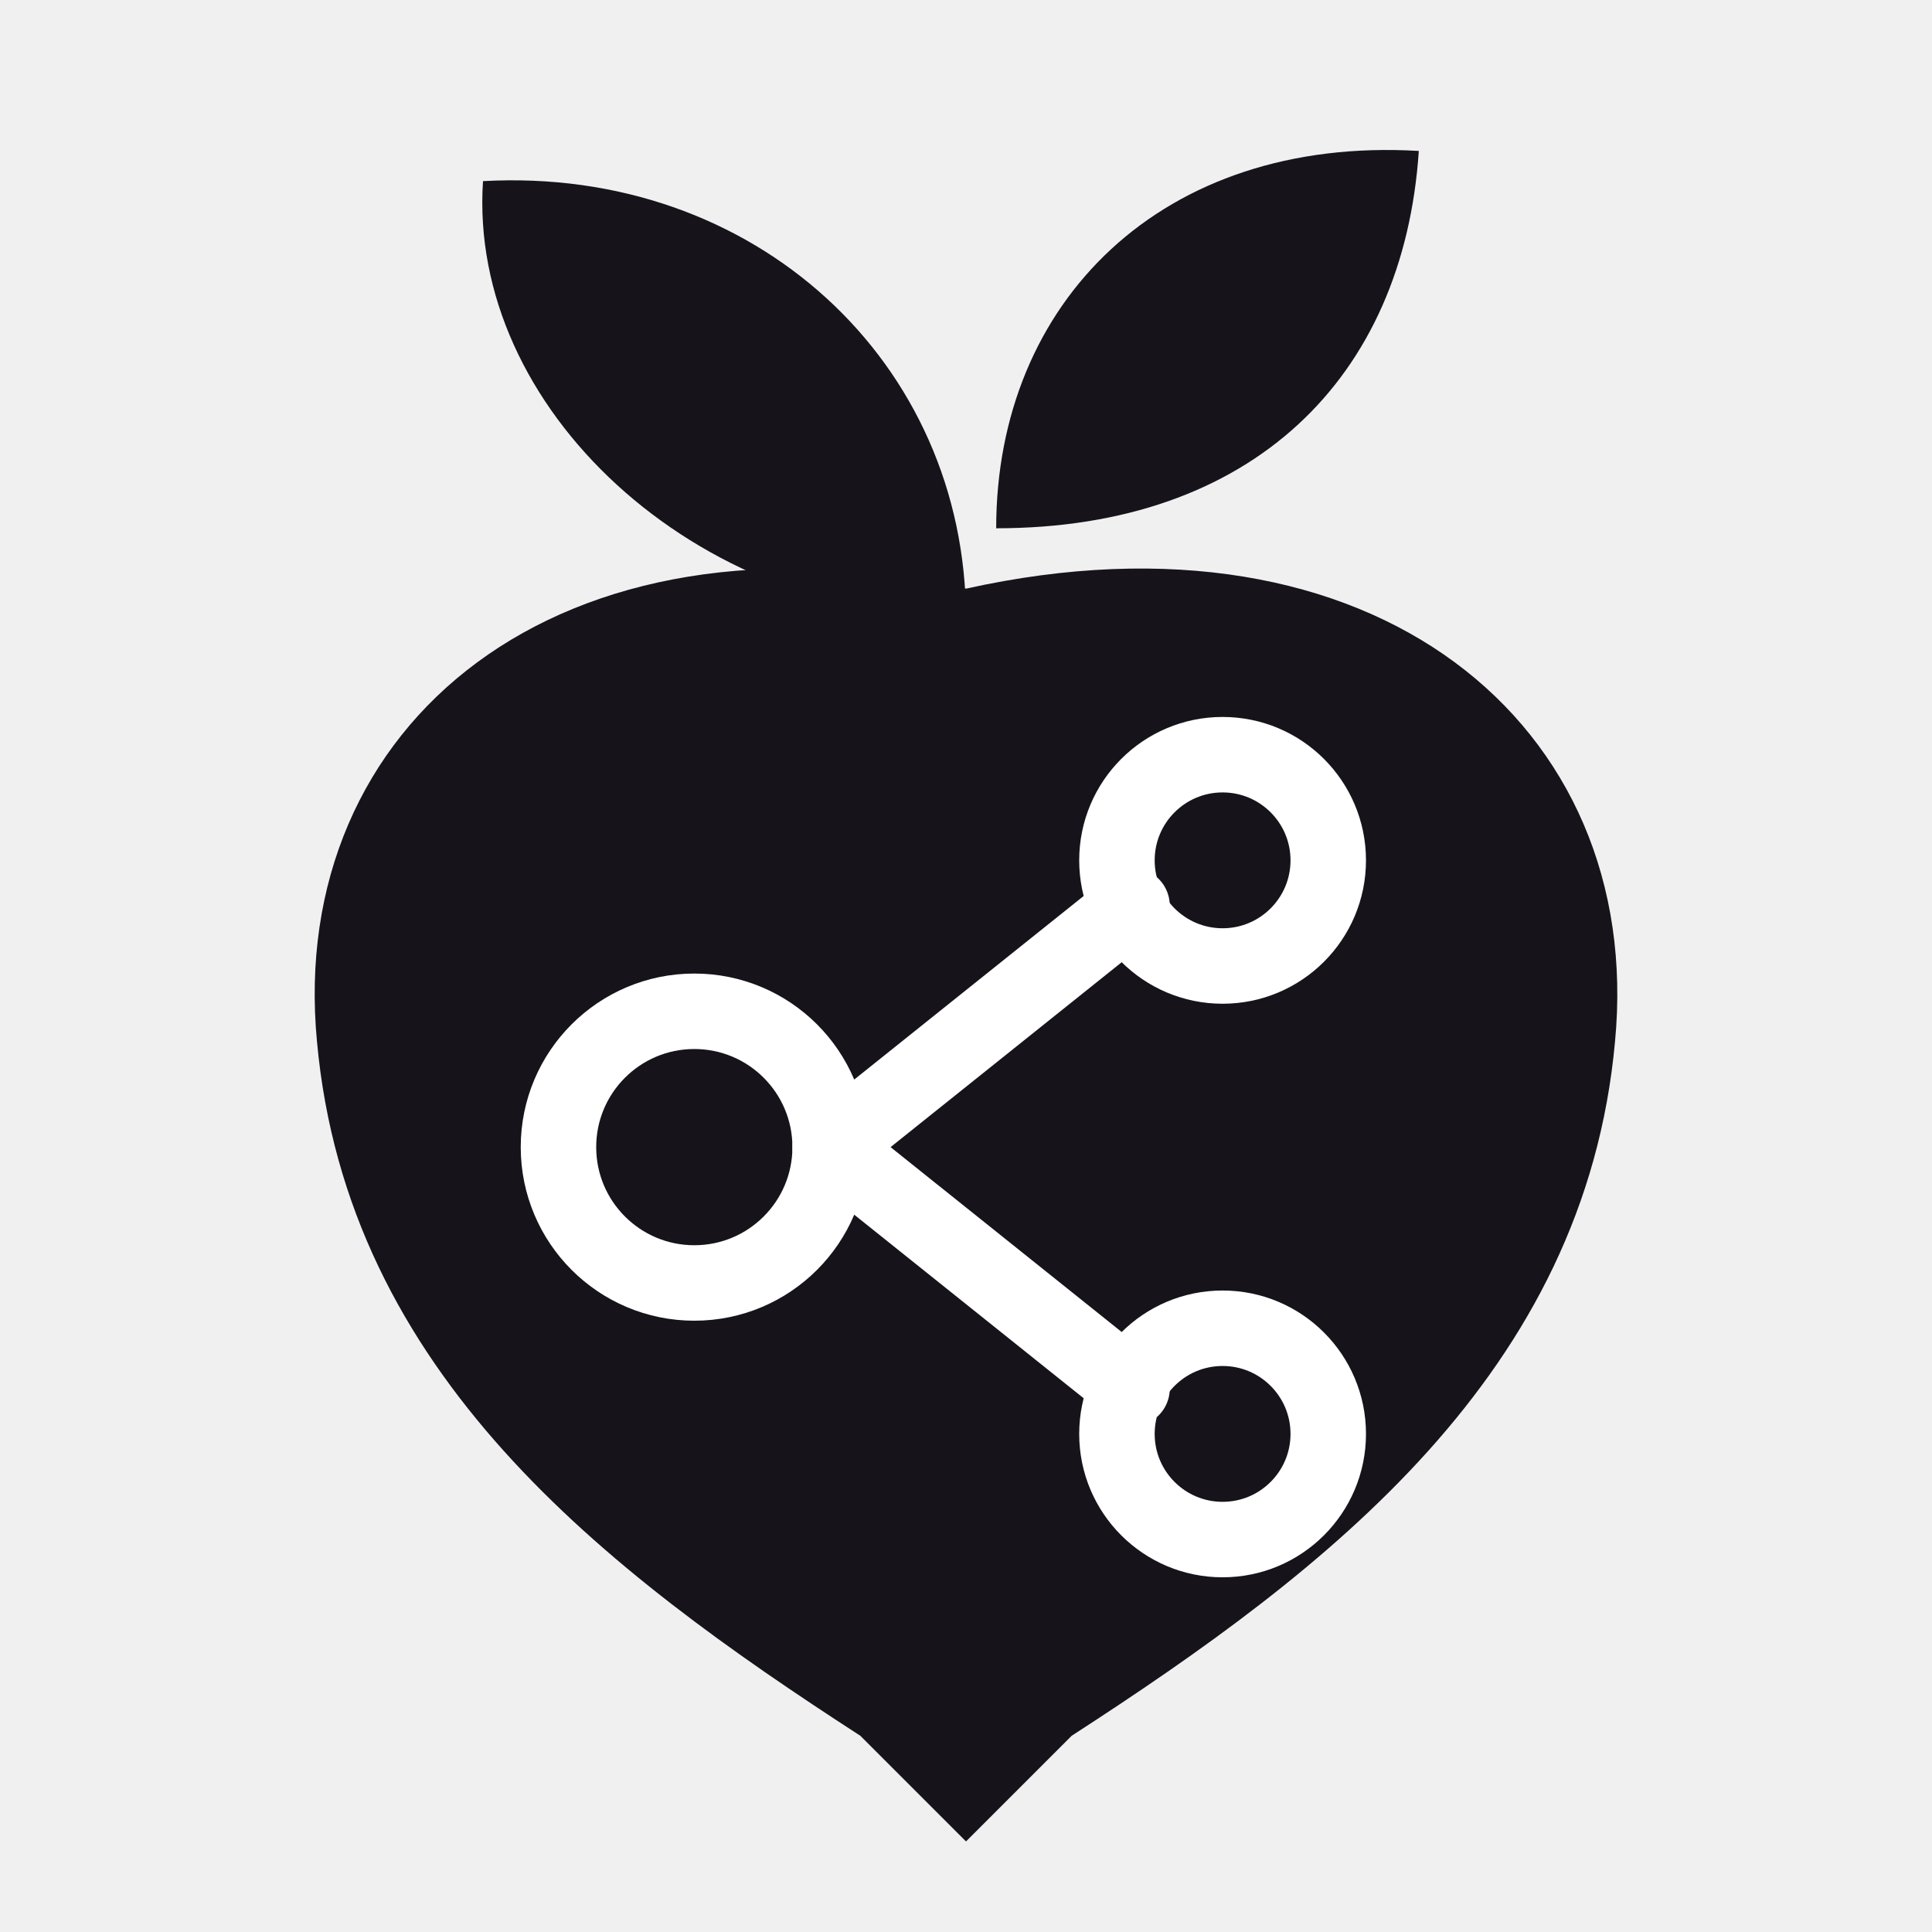
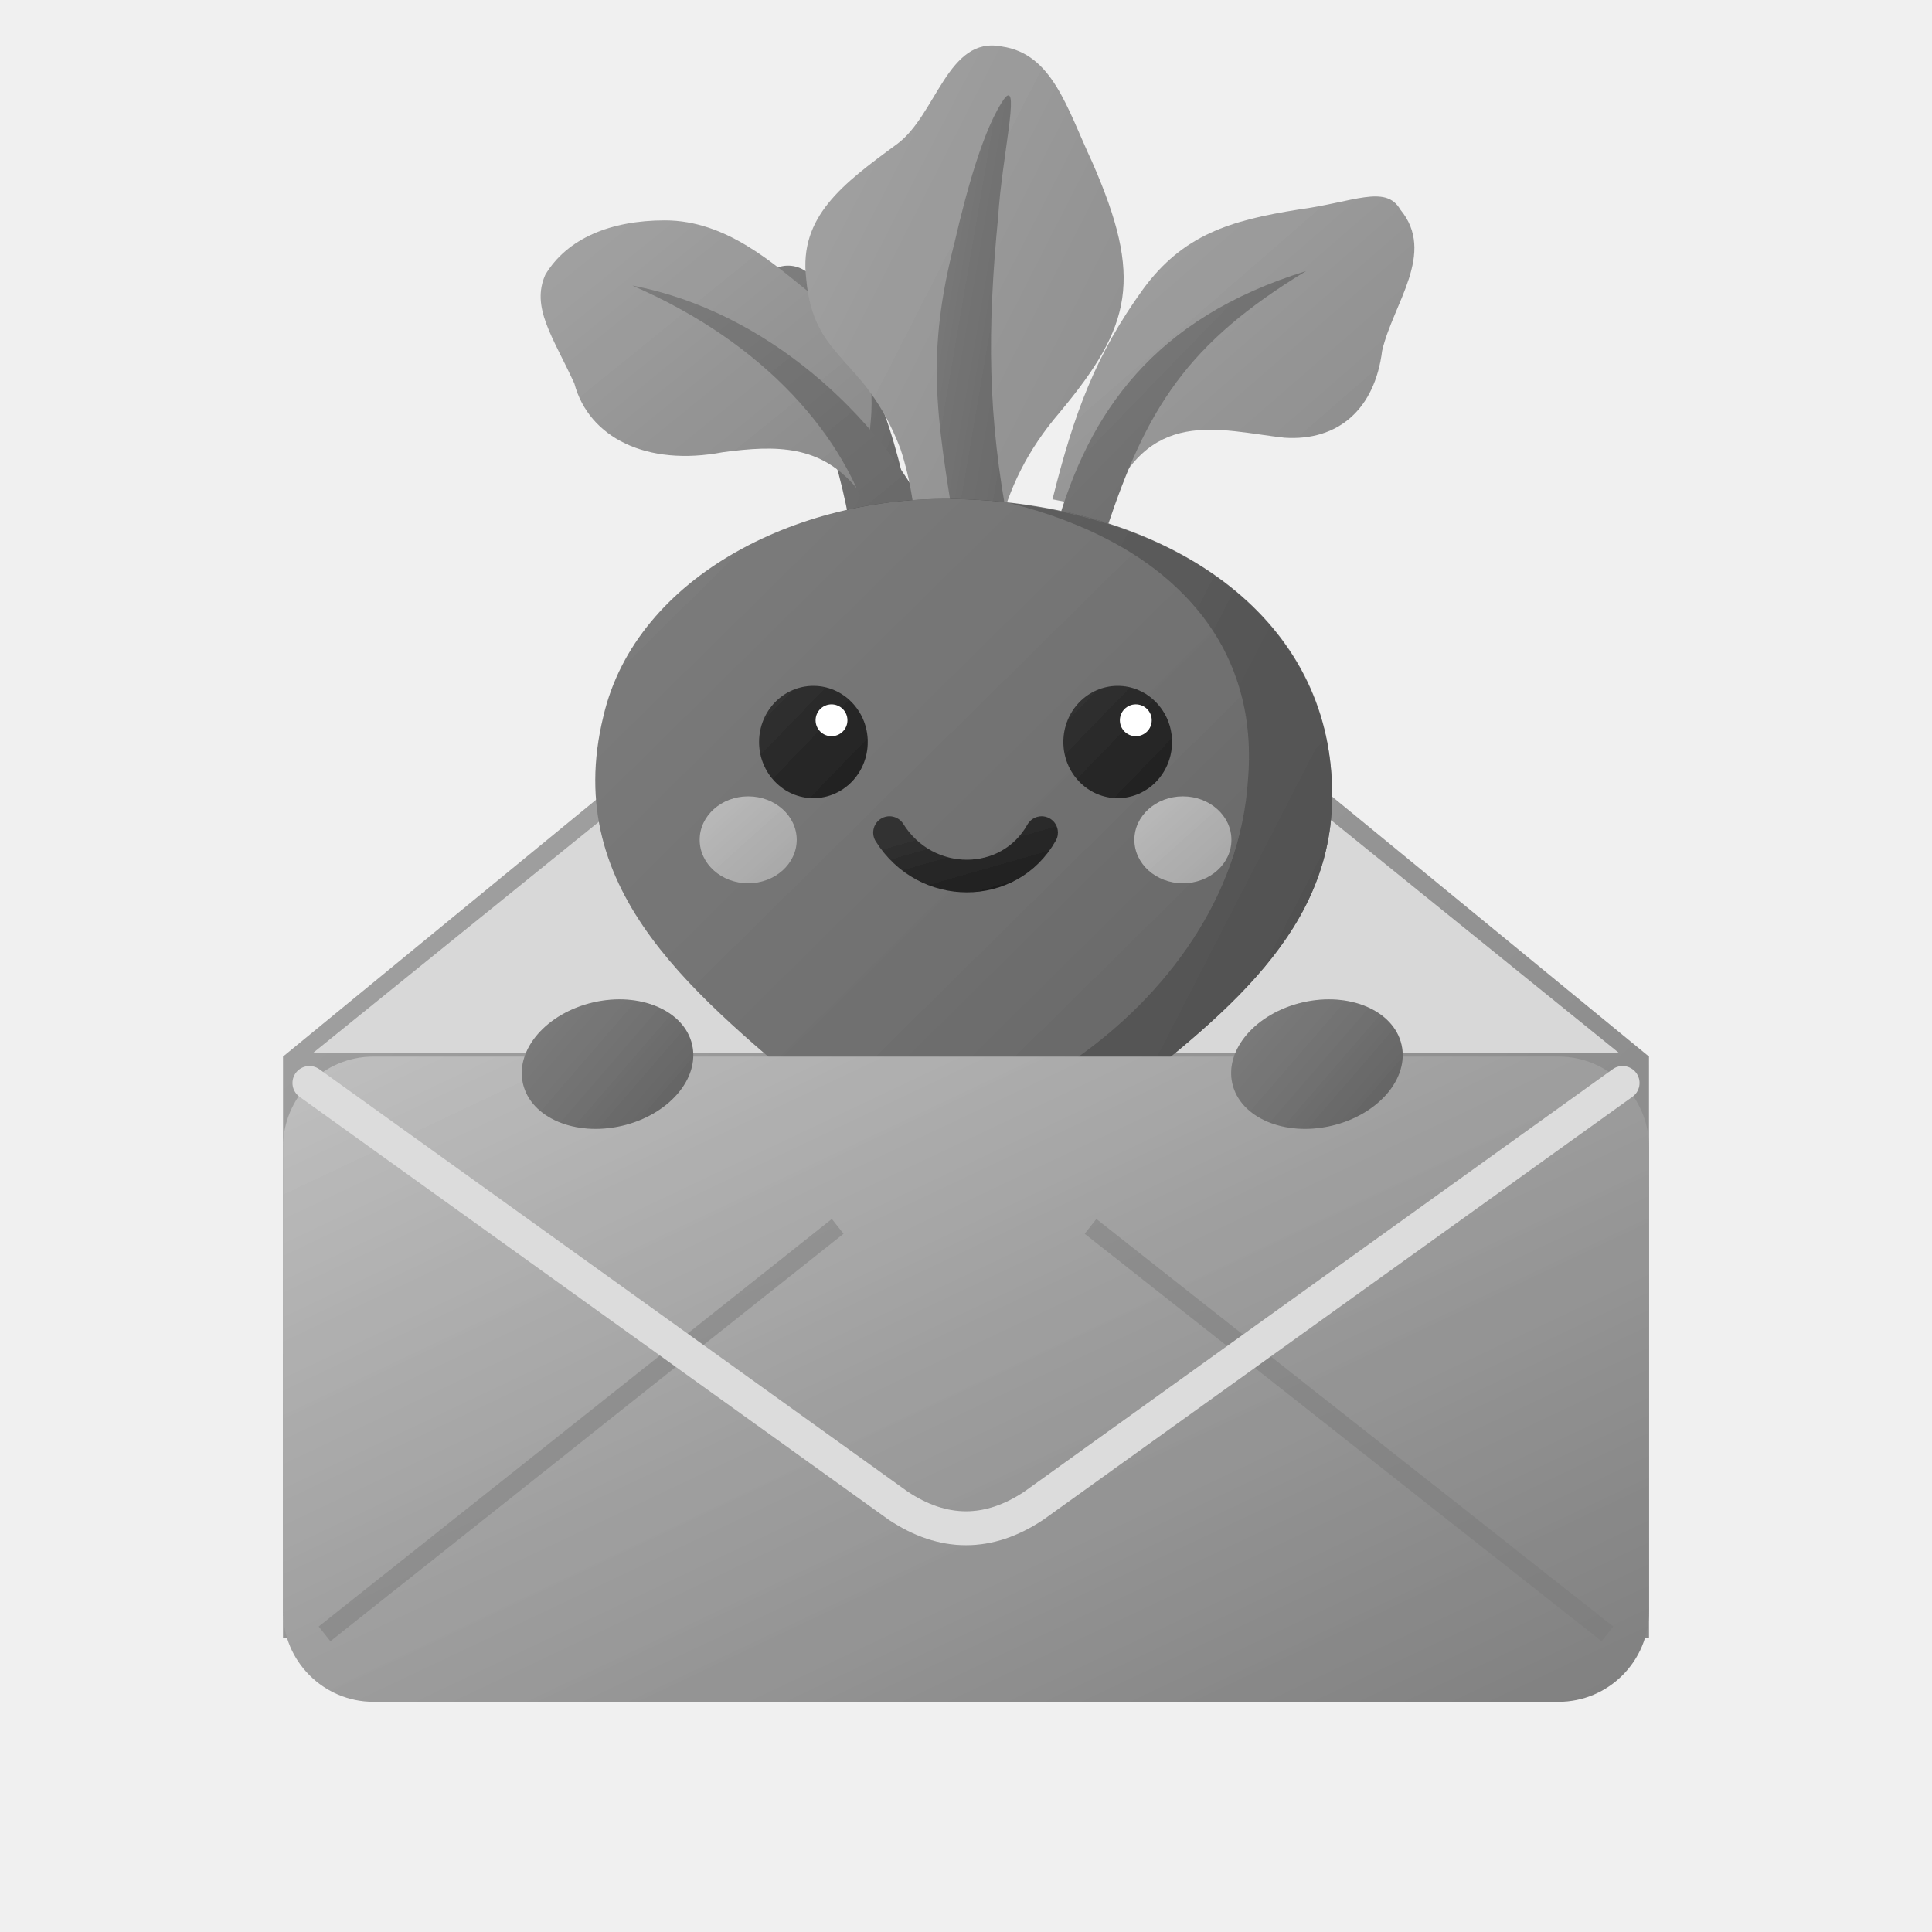
- <svg xmlns="http://www.w3.org/2000/svg" viewBox="0 0 128 128" width="128" height="128" fill="none" role="img" aria-label="AMQP Contract">
-   <path d="M64 41C46 41 31 27 32 12c18-1 32 12 32 29ZM66 35C66 20 77 9 94 10c-1 15-11 25-28 25Z" fill="#16141A" />
-   <path d="M64 39C37 33 19 48 21 69c2 22 19 35 36 46l7 7 7-7c17-11 34-24 36-46 2-21-16-36-43-30Z" fill="#16141A" />
-   <g color="#FFFFFF" stroke="currentColor" stroke-width="5" stroke-linecap="round" stroke-linejoin="round">
-     <path d="m55 76 20-16M55 76l20 16" />
-     <circle cx="46" cy="76" r="9" />
-     <circle cx="81" cy="57" r="7" />
-     <circle cx="81" cy="95" r="7" />
+ <svg xmlns="http://www.w3.org/2000/svg" viewBox="0 0 512 512" width="512" height="512" fill="none" role="img" aria-label="AMQP Contract beetroot message">
+   <defs>
+     <linearGradient id="bt-amqp-contract-mono-beet" x1="0" y1="0" x2="1" y2="1">
+       <stop offset="0" stop-color="#D44C8A" />
+       <stop offset="0.5" stop-color="#C73A7D" />
+       <stop offset="1" stop-color="#B02768" />
+     </linearGradient>
+     <linearGradient id="bt-amqp-contract-mono-shade" x1="0" y1="0" x2="1" y2="1">
+       <stop offset="0" stop-color="#A62665" />
+       <stop offset="1" stop-color="#8B1952" />
+     </linearGradient>
+     <linearGradient id="bt-amqp-contract-mono-leaf" x1="0" y1="0" x2="1" y2="1">
+       <stop offset="0" stop-color="#51B777" />
+       <stop offset="1" stop-color="#329C60" />
+     </linearGradient>
+     <linearGradient id="bt-amqp-contract-mono-stem" x1="0" y1="0" x2="1" y2="1">
+       <stop offset="0" stop-color="#348D53" />
+       <stop offset="1" stop-color="#247646" />
+     </linearGradient>
+     <linearGradient id="bt-amqp-contract-mono-cheek" x1="0" y1="0" x2="1" y2="1">
+       <stop offset="0" stop-color="#F6A3CD" />
+       <stop offset="1" stop-color="#EC84B6" />
+     </linearGradient>
+     <linearGradient id="bt-amqp-contract-mono-eye" x1="0" y1="0" x2="1" y2="1">
+       <stop offset="0" stop-color="#650F39" />
+       <stop offset="1" stop-color="#3A0B24" />
+     </linearGradient>
+     <linearGradient id="bt-amqp-contract-mono-teal" x1="0" y1="0" x2="1" y2="1">
+       <stop offset="0" stop-color="#51BDB8" />
+       <stop offset="1" stop-color="#37ABA8" />
+     </linearGradient>
+     <linearGradient id="bt-amqp-contract-mono-teal-side" x1="0" y1="0" x2="1" y2="1">
+       <stop offset="0" stop-color="#298F90" />
+       <stop offset="1" stop-color="#1B7378" />
+     </linearGradient>
+     <linearGradient id="bt-amqp-contract-mono-orange" x1="0" y1="0" x2="1" y2="1">
+       <stop offset="0" stop-color="#FFAF64" />
+       <stop offset="0.5" stop-color="#F77A27" />
+       <stop offset="1" stop-color="#D95517" />
+     </linearGradient>
+     <linearGradient id="bt-amqp-contract-mono-orange-side" x1="0" y1="0" x2="1" y2="1">
+       <stop offset="0" stop-color="#F58A38" />
+       <stop offset="1" stop-color="#DD611F" />
+     </linearGradient>
+     <linearGradient id="bt-amqp-contract-mono-indigo" x1="0" y1="0" x2="1" y2="1">
+       <stop offset="0" stop-color="#9890F1" />
+       <stop offset="0.5" stop-color="#716BD1" />
+       <stop offset="1" stop-color="#514CA5" />
+     </linearGradient>
+     <linearGradient id="bt-amqp-contract-mono-blue" x1="0" y1="0" x2="1" y2="1">
+       <stop offset="0" stop-color="#79ABE9" />
+       <stop offset="0.5" stop-color="#447EC8" />
+       <stop offset="1" stop-color="#295EA5" />
+     </linearGradient>
+     <linearGradient id="bt-amqp-contract-mono-silver" x1="0" y1="0" x2="1" y2="1">
+       <stop offset="0" stop-color="#E5EAF1" />
+       <stop offset="0.5" stop-color="#B2C0D0" />
+       <stop offset="1" stop-color="#6F849D" />
+     </linearGradient>
+     <linearGradient id="bt-amqp-contract-mono-card" x1="0" y1="0" x2="1" y2="1">
+       <stop offset="0" stop-color="#F7EDF4" />
+       <stop offset="1" stop-color="#E9DBE5" />
+     </linearGradient>
+     <linearGradient id="bt-amqp-contract-mono-amber" x1="0" y1="0" x2="1" y2="1">
+       <stop offset="0" stop-color="#F5CD7A" />
+       <stop offset="0.5" stop-color="#D99E3D" />
+       <stop offset="1" stop-color="#B27521" />
+     </linearGradient>
+     <linearGradient id="bt-amqp-contract-mono-palette" x1="0" y1="0" x2="1" y2="1">
+       <stop offset="0" stop-color="#F5D2E9" />
+       <stop offset="0.5" stop-color="#DE9AC6" />
+       <stop offset="1" stop-color="#B96FA5" />
+     </linearGradient>
+   </defs>
+   <defs>
+     <filter id="bt-amqp-contract-mono-gray">
+       <feColorMatrix type="saturate" values="0" />
+     </filter>
+   </defs>
+   <g filter="url(#bt-amqp-contract-mono-gray)">
+     <path d="m75 280 167-137q14-12 28 0l167 137v154H75Z" fill="url(#bt-amqp-contract-mono-orange-side)" />
+     <path d="m83 279 162-131q11-9 22 0l162 131Z" fill="#FFD0A0" />
+     <g transform="translate(133 -4) scale(.96)">
+       <g>
+         <path d="M105 151C101 126 93 105 79 86" fill="none" stroke="url(#bt-amqp-contract-mono-stem)" stroke-width="17" stroke-linecap="round" />
+         <path d="M98 139C88 127 76 127 61 129 40 133 24 125 20 110 14 97 8 89 12 80 18 70 30 65 45 65 62 65 75 77 85 85 98 93 108 106 98 139Z" fill="url(#bt-amqp-contract-mono-leaf)" />
+         <path d="M102 150C95 125 73 99 36 83 73 90 104 119 118 147Z" fill="url(#bt-amqp-contract-mono-stem)" />
+         <path d="M125 149C125 125 126 105 120 87 110 61 96 63 94 40 92 23 104 14 119 3 130-5 133-27 148-24 162-22 166-7 173 8 187 40 184 53 164 77 146 98 144 119 143 149Z" fill="url(#bt-amqp-contract-mono-leaf)" transform="translate(-10 41)" />
+         <path d="M125 150C120 119 117 102 125 71 128 58 133 39 139 31 143 27 138 48 137 64 134 95 134 119 140 150Z" fill="url(#bt-amqp-contract-mono-stem)" />
+         <path d="M152 142C158 118 164 102 177 84 188 69 201 65 220 62 235 60 244 55 248 62 258 74 246 88 243 101 241 117 231 126 216 125 198 123 178 116 167 145Z" fill="url(#bt-amqp-contract-mono-leaf)" />
+         <path d="M153 150C162 118 180 92 222 79 189 99 178 117 167 150Z" fill="url(#bt-amqp-contract-mono-stem)" />
+         <path d="M128 142C83 140 37 163 28 202 16 251 55 280 89 309 103 321 117 328 128 341 139 329 153 321 168 309 203 282 232 258 229 218 226 172 182 144 128 142Z" fill="url(#bt-amqp-contract-mono-beet)" />
+         <path d="M140 143C184 154 209 181 206 219 204 252 183 279 159 296 146 309 137 322 128 341 140 330 154 320 168 309 203 282 232 258 229 218 226 177 191 149 140 143Z" fill="url(#bt-amqp-contract-mono-shade)" opacity=".85" />
+         <ellipse cx="86" cy="209" rx="15" ry="15.5" fill="url(#bt-amqp-contract-mono-eye)" />
+         <ellipse cx="170" cy="209" rx="15" ry="15.5" fill="url(#bt-amqp-contract-mono-eye)" />
+         <circle cx="91" cy="203" r="4.4" fill="#FFF" />
+         <circle cx="175" cy="203" r="4.4" fill="#FFF" />
+         <ellipse cx="68" cy="236" rx="13.4" ry="12" fill="url(#bt-amqp-contract-mono-cheek)" />
+         <ellipse cx="188" cy="236" rx="13.4" ry="12" fill="url(#bt-amqp-contract-mono-cheek)" />
+         <path d="M107 234C117 250 140 250 149 234" stroke="url(#bt-amqp-contract-mono-eye)" stroke-width="9" stroke-linecap="round" />
+       </g>
+     </g>
+     <rect x="75" y="280" width="362" height="171" rx="24" fill="url(#bt-amqp-contract-mono-orange)" />
+     <path d="m86 433 136-108m204 108L289 325" stroke="#C85A21" stroke-width="5" opacity=".5" />
+     <path d="m82 287 156 112q18 12 36 0l156-112" fill="none" stroke="#FFD5A7" stroke-width="9" stroke-linecap="round" stroke-linejoin="round" />
+     <ellipse cx="161" cy="282" rx="23" ry="16.79" transform="rotate(-13 161 282)" fill="url(#bt-amqp-contract-mono-beet)" />
+     <ellipse cx="349" cy="282" rx="23" ry="16.79" transform="rotate(-13 349 282)" fill="url(#bt-amqp-contract-mono-beet)" />
  </g>
</svg>
